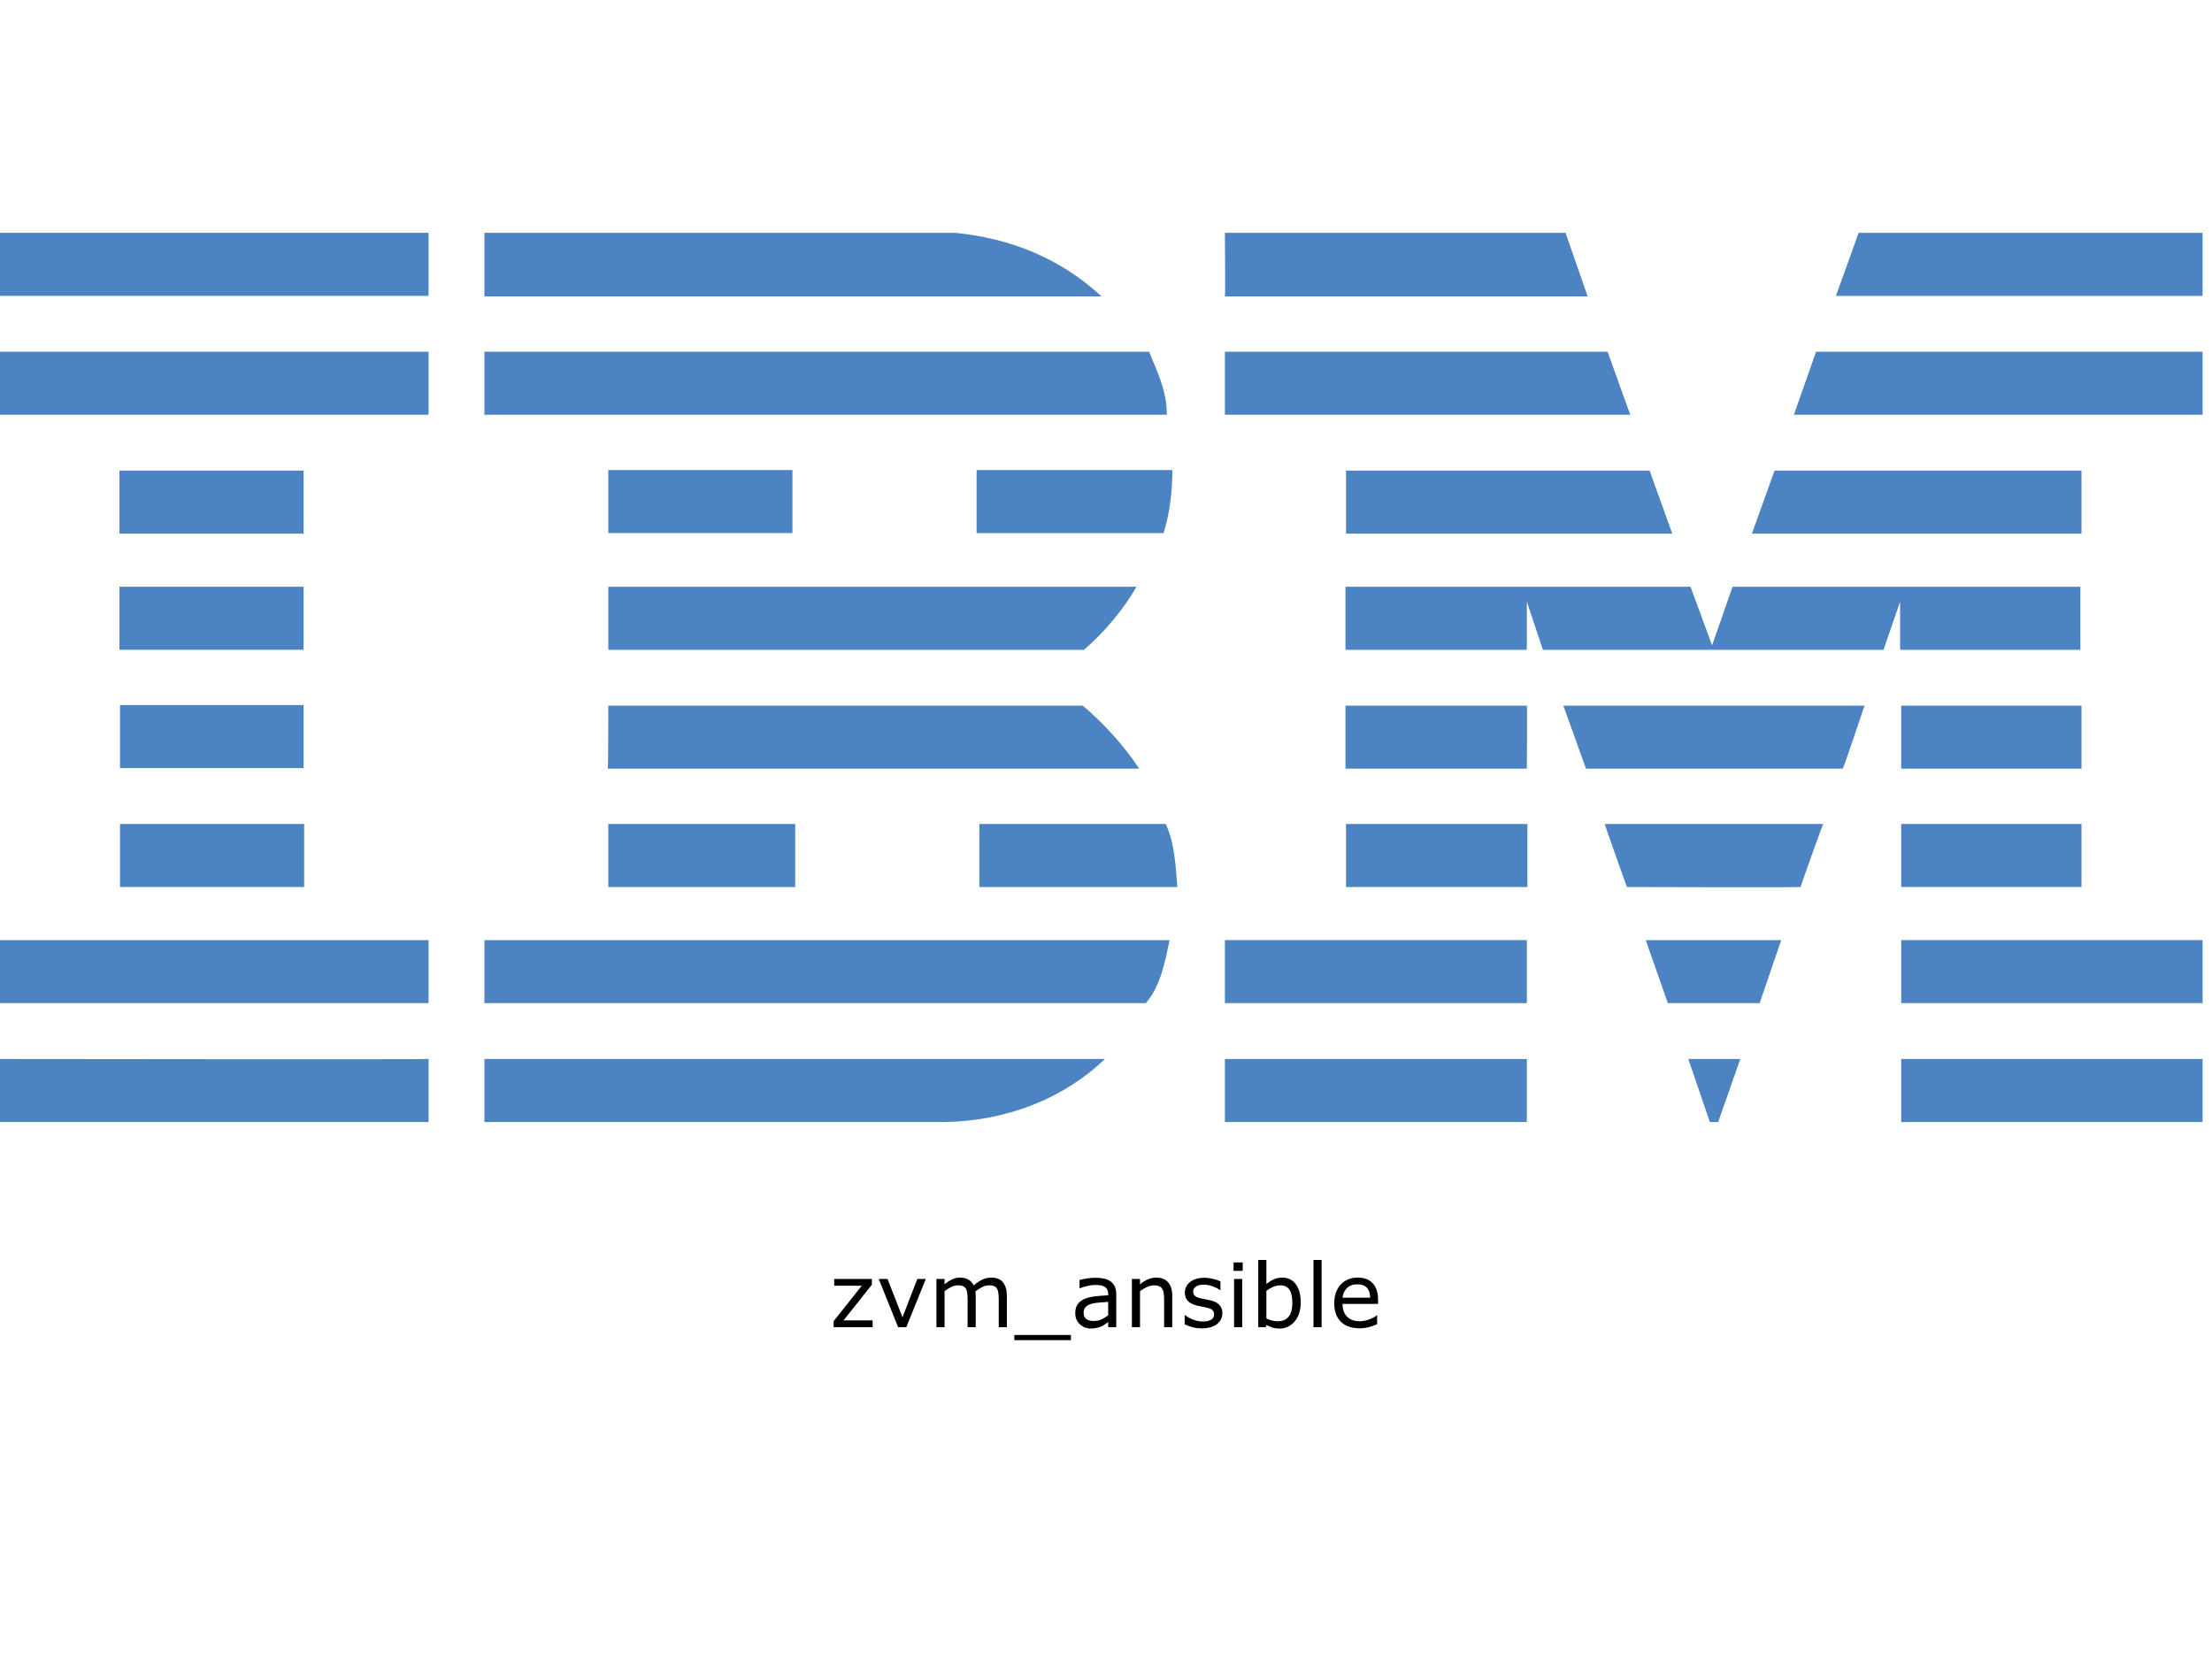
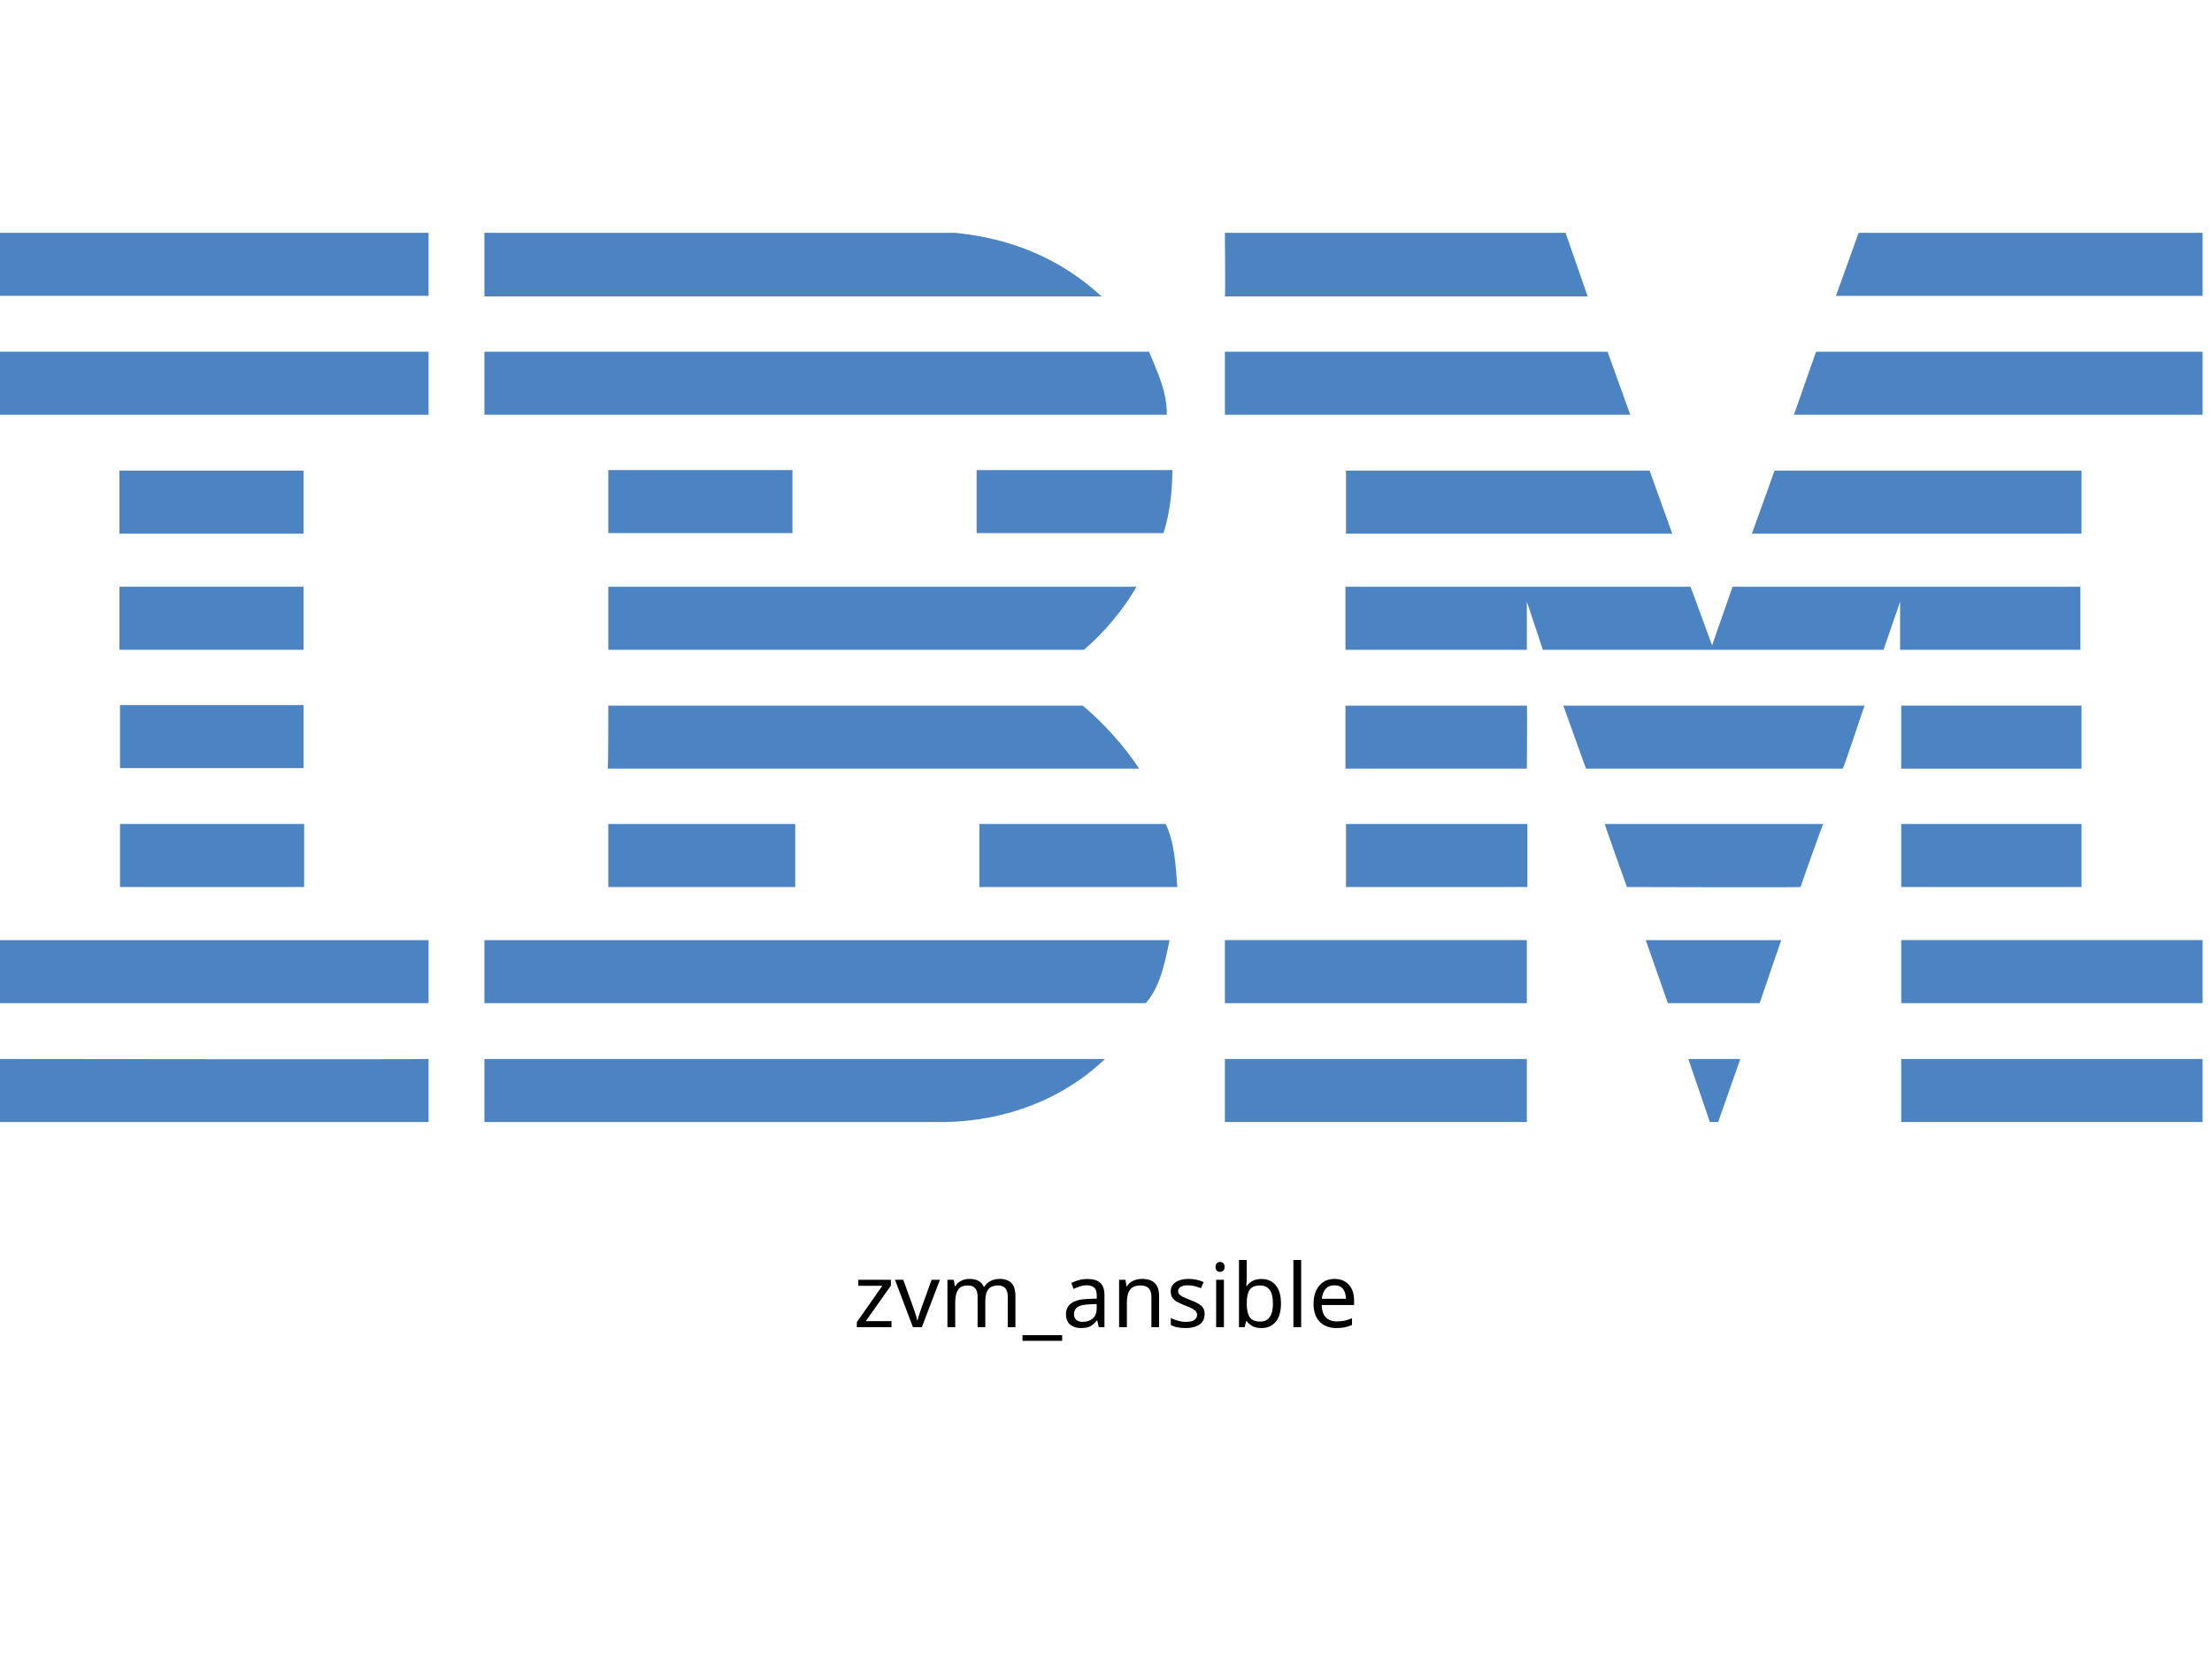
- <svg xmlns="http://www.w3.org/2000/svg" id="Layer_1" x="0px" y="0px" viewBox="0 0 400 300" style="enable-background:new 0 0 400 245;" xml:space="preserve" version="1.1">
-   <defs id="defs31" />
-   <style type="text/css" id="style1"> .st0{fill:#4C83C3;} </style>
-   <g id="g31">
-     <polygon class="st0" points="398.3,53.5 332,53.5 336.1,42.1 398.3,42.1 " id="polygon1" />
-     <path class="st0" d="M221.5,42.1l61.6,0l4,11.5c0,0-65.6,0-65.6,0C221.6,53.5,221.5,42.1,221.5,42.1z" id="path1" />
-     <path class="st0" d="M172.7,42.1c10.1,1,19,4.6,26.5,11.5c0,0-111.6,0-111.6,0c0,0,0-11.5,0-11.5L172.7,42.1z" id="path2" />
-     <g id="g3">
-       <rect x="0" y="42.1" class="st0" width="77.5" height="11.4" id="rect2" />
-       <path class="st0" d="M38.8,47.8" id="path3" />
+ <svg xmlns="http://www.w3.org/2000/svg" id="Layer_1" x="0px" y="0px" viewBox="0 0 400 300" style="enable-background:new 0 0 400 245;" xml:space="preserve">
+   <style type="text/css"> .st0{fill:#4C83C3;} </style>
+   <g>
+     <polygon class="st0" points="398.3,53.5 332,53.5 336.1,42.1 398.3,42.1 " />
+     <path class="st0" d="M221.5,42.1l61.6,0l4,11.5c0,0-65.6,0-65.6,0C221.6,53.5,221.5,42.1,221.5,42.1z" />
+     <path class="st0" d="M172.7,42.1c10.1,1,19,4.6,26.5,11.5c0,0-111.6,0-111.6,0c0,0,0-11.5,0-11.5L172.7,42.1z" />
+     <g>
+       <rect x="0" y="42.1" class="st0" width="77.5" height="11.4" />
+       <path class="st0" d="M38.8,47.8" />
    </g>
-     <path class="st0" d="M398.3,75h-73.9c0,0,4-11.4,4-11.4h69.9V75z" id="path4" />
-     <polygon class="st0" points="294.8,75 221.5,75 221.5,63.6 290.7,63.6 " id="polygon4" />
-     <path class="st0" d="M207.8,63.6c1.5,3.8,3.2,7,3.2,11.4H87.6V63.6H207.8z" id="path5" />
-     <g id="g6">
-       <rect x="0" y="63.6" class="st0" width="77.5" height="11.4" id="rect5" />
-       <path class="st0" d="M38.8,69.3" id="path6" />
+     <path class="st0" d="M398.3,75h-73.9c0,0,4-11.4,4-11.4h69.9V75z" />
+     <polygon class="st0" points="294.8,75 221.5,75 221.5,63.6 290.7,63.6 " />
+     <path class="st0" d="M207.8,63.6c1.5,3.8,3.2,7,3.2,11.4H87.6V63.6H207.8z" />
+     <g>
+       <rect x="0" y="63.6" class="st0" width="77.5" height="11.4" />
+       <path class="st0" d="M38.8,69.3" />
    </g>
-     <polygon class="st0" points="316.8,96.5 320.9,85.1 376.4,85.1 376.4,96.5 " id="polygon6" />
-     <polygon class="st0" points="298.3,85.1 302.4,96.5 243.4,96.5 243.4,85.1 " id="polygon7" />
-     <path class="st0" d="M212,85c0,3.9-0.5,8-1.6,11.4h-33.8V85H212z" id="path7" />
-     <g id="g8">
-       <rect x="21.6" y="85.1" class="st0" width="33.3" height="11.4" id="rect7" />
-       <path class="st0" d="M38.3,90.8" id="path8" />
+     <polygon class="st0" points="316.8,96.5 320.9,85.1 376.4,85.1 376.4,96.5 " />
+     <polygon class="st0" points="298.3,85.1 302.4,96.5 243.4,96.5 243.4,85.1 " />
+     <path class="st0" d="M212,85c0,3.9-0.5,8-1.6,11.4h-33.8V85H212z" />
+     <g>
+       <rect x="21.6" y="85.1" class="st0" width="33.3" height="11.4" />
+       <path class="st0" d="M38.3,90.8" />
    </g>
-     <g id="g9">
-       <rect x="110" y="85" class="st0" width="33.3" height="11.4" id="rect8" />
-       <path class="st0" d="M126.6,90.8" id="path9" />
+     <g>
+       <rect x="110" y="85" class="st0" width="33.3" height="11.4" />
+       <path class="st0" d="M126.6,90.8" />
    </g>
-     <path class="st0" d="M276.1,108.8c0,0,0,8.7,0,8.7h-32.8v-11.4h62.4l3.9,10.6c0,0,3.7-10.6,3.7-10.6h62.9v11.4h-32.6 c0,0,0-8.7,0-8.7l-3,8.7l-61.6,0L276.1,108.8z" id="path10" />
-     <path class="st0" d="M110,106.1h95.5v0c-2.1,3.8-5.9,8.4-9.5,11.4c0,0-86,0-86,0C110,117.5,110,106.1,110,106.1z" id="path11" />
-     <g id="g12">
-       <rect x="21.6" y="106.1" class="st0" width="33.3" height="11.4" id="rect11" />
-       <path class="st0" d="M38.3,111.8" id="path12" />
+     <path class="st0" d="M276.1,108.8c0,0,0,8.7,0,8.7h-32.8v-11.4h62.4l3.9,10.6c0,0,3.7-10.6,3.7-10.6h62.9v11.4h-32.6 c0,0,0-8.7,0-8.7l-3,8.7l-61.6,0L276.1,108.8z" />
+     <path class="st0" d="M110,106.1h95.5v0c-2.1,3.8-5.9,8.4-9.5,11.4c0,0-86,0-86,0C110,117.5,110,106.1,110,106.1z" />
+     <g>
+       <rect x="21.6" y="106.1" class="st0" width="33.3" height="11.4" />
+       <path class="st0" d="M38.3,111.8" />
    </g>
-     <g id="g13">
-       <rect x="343.8" y="127.6" class="st0" width="32.6" height="11.4" id="rect12" />
-       <path class="st0" d="M360.1,133.3" id="path13" />
+     <g>
+       <rect x="343.8" y="127.6" class="st0" width="32.6" height="11.4" />
+       <path class="st0" d="M360.1,133.3" />
    </g>
-     <path class="st0" d="M276.1,127.6h-32.8v11.4c0,0,32.8,0,32.8,0C276.1,138.9,276.2,127.6,276.1,127.6z" id="path14" />
-     <path class="st0" d="M337.2,127.6c-0.1,0-3.8,11.4-4,11.4l-46.4,0c0,0-4.1-11.4-4.1-11.4H337.2z" id="path15" />
-     <path class="st0" d="M110,127.6h85.8c3.9,3.3,7.5,7.3,10.2,11.4c0.2,0-96.1,0-96.1,0C110,138.9,110,127.6,110,127.6z" id="path16" />
-     <path class="st0" d="M54.9,138.9v-11.4H21.7c0,0,0,11.4,0,11.4C21.7,138.9,54.9,138.9,54.9,138.9z" id="path17" />
-     <g id="g18">
-       <rect x="343.8" y="149" class="st0" width="32.6" height="11.4" id="rect17" />
-       <path class="st0" d="M360.1,154.7" id="path18" />
+     <path class="st0" d="M276.1,127.6h-32.8v11.4c0,0,32.8,0,32.8,0C276.1,138.9,276.2,127.6,276.1,127.6z" />
+     <path class="st0" d="M337.2,127.6c-0.1,0-3.8,11.4-4,11.4l-46.4,0c0,0-4.1-11.4-4.1-11.4H337.2z" />
+     <path class="st0" d="M110,127.6h85.8c3.9,3.3,7.5,7.3,10.2,11.4c0.2,0-96.1,0-96.1,0C110,138.9,110,127.6,110,127.6z" />
+     <path class="st0" d="M54.9,138.9v-11.4H21.7c0,0,0,11.4,0,11.4C21.7,138.9,54.9,138.9,54.9,138.9z" />
+     <g>
+       <rect x="343.8" y="149" class="st0" width="32.6" height="11.4" />
+       <path class="st0" d="M360.1,154.7" />
    </g>
-     <g id="g19">
-       <rect x="243.4" y="149" class="st0" width="32.8" height="11.4" id="rect18" />
-       <path class="st0" d="M259.8,154.7" id="path19" />
+     <g>
+       <rect x="243.4" y="149" class="st0" width="32.8" height="11.4" />
+       <path class="st0" d="M259.8,154.7" />
    </g>
-     <path class="st0" d="M325.6,160.4c0-0.1,4-11.4,4.1-11.4h-39.5c-0.1,0,4,11.4,4,11.4S325.6,160.5,325.6,160.4z" id="path20" />
-     <path class="st0" d="M110,160.4c0,0,0-11.4,0-11.4h33.8c0,0,0,11.4,0,11.4C143.7,160.4,110,160.4,110,160.4z" id="path21" />
-     <path class="st0" d="M210.8,149c1.6,3.4,1.8,7.5,2.1,11.4h-35.8V149H210.8z" id="path22" />
-     <g id="g23">
-       <rect x="21.7" y="149" class="st0" width="33.3" height="11.4" id="rect22" />
-       <path class="st0" d="M38.3,154.7" id="path23" />
+     <path class="st0" d="M325.6,160.4c0-0.1,4-11.4,4.1-11.4h-39.5c-0.1,0,4,11.4,4,11.4S325.6,160.5,325.6,160.4z" />
+     <path class="st0" d="M110,160.4c0,0,0-11.4,0-11.4h33.8c0,0,0,11.4,0,11.4C143.7,160.4,110,160.4,110,160.4z" />
+     <path class="st0" d="M210.8,149c1.6,3.4,1.8,7.5,2.1,11.4h-35.8V149H210.8z" />
+     <g>
+       <rect x="21.7" y="149" class="st0" width="33.3" height="11.4" />
+       <path class="st0" d="M38.3,154.7" />
    </g>
-     <g id="g24">
-       <rect x="343.8" y="170" class="st0" width="54.5" height="11.4" id="rect23" />
-       <path class="st0" d="M371,175.7" id="path24" />
+     <g>
+       <rect x="343.8" y="170" class="st0" width="54.5" height="11.4" />
+       <path class="st0" d="M371,175.7" />
    </g>
-     <g id="g25">
-       <rect x="221.5" y="170" class="st0" width="54.6" height="11.4" id="rect24" />
-       <path class="st0" d="M248.8,175.7" id="path25" />
+     <g>
+       <rect x="221.5" y="170" class="st0" width="54.6" height="11.4" />
+       <path class="st0" d="M248.8,175.7" />
    </g>
-     <polygon class="st0" points="318.2,181.4 301.6,181.4 297.6,170 322.1,170 " id="polygon25" />
-     <path class="st0" d="M0,170v11.4h77.5c0,0,0-11.4,0-11.4C77.5,170-0.1,170,0,170z" id="path26" />
-     <path class="st0" d="M211.5,170c-0.8,3.8-1.6,8.3-4.3,11.4l-1,0H87.6V170H211.5z" id="path27" />
-     <polygon class="st0" points="310.7,202.9 309.2,202.9 305.3,191.5 314.7,191.5 " id="polygon27" />
-     <g id="g28">
-       <rect x="343.8" y="191.5" class="st0" width="54.5" height="11.4" id="rect27" />
-       <path class="st0" d="M371,197.2" id="path28" />
+     <polygon class="st0" points="318.2,181.4 301.6,181.4 297.6,170 322.1,170 " />
+     <path class="st0" d="M0,170v11.4h77.5c0,0,0-11.4,0-11.4C77.5,170-0.1,170,0,170z" />
+     <path class="st0" d="M211.5,170c-0.8,3.8-1.6,8.3-4.3,11.4l-1,0H87.6V170H211.5z" />
+     <polygon class="st0" points="310.7,202.9 309.2,202.9 305.3,191.5 314.7,191.5 " />
+     <g>
+       <rect x="343.8" y="191.5" class="st0" width="54.5" height="11.4" />
+       <path class="st0" d="M371,197.2" />
    </g>
-     <path class="st0" d="M87.6,202.9v-11.4c0,0,111.9,0,112.2,0c-7.5,7.2-17.8,11.2-28.9,11.4L87.6,202.9" id="path29" />
-     <g id="g30">
-       <rect x="221.5" y="191.5" class="st0" width="54.6" height="11.4" id="rect29" />
-       <path class="st0" d="M248.8,197.2" id="path30" />
+     <path class="st0" d="M87.6,202.9v-11.4c0,0,111.9,0,112.2,0c-7.5,7.2-17.8,11.2-28.9,11.4L87.6,202.9" />
+     <g>
+       <rect x="221.5" y="191.5" class="st0" width="54.6" height="11.4" />
+       <path class="st0" d="M248.8,197.2" />
    </g>
-     <path class="st0" d="M77.5,191.5c0,0,0,11.4,0,11.4c0,0-77.4,0-77.5,0c0,0,0-11.4,0-11.4S77.4,191.6,77.5,191.5z" id="path31" />
+     <path class="st0" d="M77.5,191.5c0,0,0,11.4,0,11.4c0,0-77.4,0-77.5,0c0,0,0-11.4,0-11.4S77.4,191.6,77.5,191.5z" />
  </g>
-   <path d="m 157.793,240 h -7.047 v -1.086 L 155.832,232.5 h -4.977 v -1.227 h 6.805 v 1.047 l -5.109,6.438 h 5.242 z m 9.625,-8.727 L 163.887,240 h -1.477 l -3.508,-8.727 h 1.594 l 2.703,6.945 2.68,-6.945 z M 182.074,240 h -1.469 v -4.969 q 0,-0.562 -0.055,-1.086 -0.047,-0.523 -0.211,-0.836 -0.18,-0.336 -0.516,-0.508 -0.336,-0.172 -0.969,-0.172 -0.617,0 -1.234,0.312 -0.617,0.305 -1.234,0.781 0.023,0.18 0.039,0.422 0.016,0.234 0.016,0.469 V 240 h -1.469 v -4.969 q 0,-0.578 -0.055,-1.094 -0.047,-0.523 -0.211,-0.836 -0.18,-0.336 -0.516,-0.5 -0.336,-0.172 -0.969,-0.172 -0.602,0 -1.211,0.297 -0.602,0.297 -1.203,0.758 V 240 h -1.469 v -8.727 h 1.469 v 0.969 q 0.688,-0.57 1.367,-0.891 0.688,-0.32 1.461,-0.32 0.891,0 1.508,0.375 0.625,0.375 0.93,1.039 0.891,-0.75 1.625,-1.078 0.734,-0.336 1.57,-0.336 1.438,0 2.117,0.875 0.688,0.867 0.688,2.43 z m 11.586,2.344 h -10.234 v -0.938 h 10.234 z M 201.855,240 h -1.461 v -0.93 q -0.195,0.133 -0.531,0.375 -0.328,0.234 -0.641,0.375 -0.367,0.18 -0.844,0.297 -0.477,0.125 -1.117,0.125 -1.18,0 -2,-0.781 -0.82,-0.781 -0.82,-1.992 0,-0.992 0.422,-1.602 0.43,-0.617 1.219,-0.969 0.797,-0.352 1.914,-0.477 1.117,-0.125 2.398,-0.188 v -0.227 q 0,-0.5 -0.18,-0.828 -0.172,-0.328 -0.5,-0.516 -0.312,-0.18 -0.75,-0.242 -0.438,-0.062 -0.914,-0.062 -0.578,0 -1.289,0.156 -0.711,0.148 -1.469,0.438 h -0.078 v -1.492 q 0.43,-0.117 1.242,-0.258 0.812,-0.141 1.602,-0.141 0.922,0 1.602,0.156 0.688,0.148 1.188,0.516 0.492,0.359 0.75,0.93 0.258,0.57 0.258,1.414 z m -1.461,-2.148 v -2.43 q -0.672,0.039 -1.586,0.117 -0.906,0.078 -1.438,0.227 -0.633,0.18 -1.023,0.562 -0.391,0.375 -0.391,1.039 0,0.75 0.453,1.133 0.453,0.375 1.383,0.375 0.773,0 1.414,-0.297 0.641,-0.305 1.188,-0.727 z M 211.98,240 h -1.469 v -4.969 q 0,-0.602 -0.07,-1.125 -0.07,-0.531 -0.258,-0.828 -0.195,-0.328 -0.562,-0.484 -0.367,-0.164 -0.953,-0.164 -0.602,0 -1.258,0.297 -0.656,0.297 -1.258,0.758 V 240 h -1.469 v -8.727 h 1.469 v 0.969 q 0.688,-0.57 1.422,-0.891 0.734,-0.32 1.508,-0.32 1.414,0 2.156,0.852 0.742,0.852 0.742,2.453 z m 9.062,-2.516 q 0,1.195 -0.992,1.961 -0.984,0.766 -2.695,0.766 -0.969,0 -1.781,-0.227 -0.805,-0.234 -1.352,-0.508 v -1.648 h 0.078 q 0.695,0.523 1.547,0.836 0.852,0.305 1.633,0.305 0.969,0 1.516,-0.312 0.547,-0.312 0.547,-0.984 0,-0.516 -0.297,-0.781 -0.297,-0.266 -1.141,-0.453 -0.312,-0.07 -0.82,-0.164 -0.5,-0.094 -0.914,-0.203 -1.148,-0.305 -1.633,-0.891 -0.477,-0.594 -0.477,-1.453 0,-0.539 0.219,-1.016 0.227,-0.477 0.68,-0.852 0.438,-0.367 1.109,-0.578 0.68,-0.219 1.516,-0.219 0.781,0 1.578,0.195 0.805,0.188 1.336,0.461 v 1.57 h -0.078 q -0.562,-0.414 -1.367,-0.695 -0.805,-0.289 -1.578,-0.289 -0.805,0 -1.359,0.312 -0.555,0.305 -0.555,0.914 0,0.539 0.336,0.812 0.328,0.273 1.062,0.445 0.406,0.094 0.906,0.188 0.508,0.094 0.844,0.172 1.023,0.234 1.578,0.805 0.555,0.578 0.555,1.531 z m 3.68,-7.672 h -1.656 v -1.523 h 1.656 z M 224.629,240 h -1.469 v -8.727 h 1.469 z m 10.586,-4.43 q 0,1.094 -0.312,1.969 -0.305,0.875 -0.828,1.469 -0.555,0.617 -1.219,0.93 -0.664,0.305 -1.461,0.305 -0.742,0 -1.297,-0.18 -0.555,-0.172 -1.094,-0.469 L 228.91,240 h -1.375 v -12.156 h 1.469 v 4.344 q 0.617,-0.508 1.312,-0.828 0.695,-0.328 1.562,-0.328 1.547,0 2.438,1.188 0.898,1.188 0.898,3.352 z m -1.516,0.039 q 0,-1.562 -0.516,-2.367 -0.516,-0.812 -1.664,-0.812 -0.641,0 -1.297,0.281 -0.656,0.273 -1.219,0.711 v 5 q 0.625,0.281 1.07,0.391 0.453,0.109 1.023,0.109 1.219,0 1.906,-0.797 0.695,-0.805 0.695,-2.516 z M 238.988,240 h -1.469 v -12.156 h 1.469 z m 10.211,-4.211 h -6.43 q 0,0.805 0.242,1.406 0.242,0.594 0.664,0.977 0.406,0.375 0.961,0.562 0.562,0.188 1.234,0.188 0.891,0 1.789,-0.352 0.906,-0.359 1.289,-0.703 h 0.078 v 1.602 q -0.742,0.312 -1.516,0.523 -0.773,0.211 -1.625,0.211 -2.172,0 -3.391,-1.172 -1.219,-1.18 -1.219,-3.344 0,-2.141 1.164,-3.398 1.172,-1.258 3.078,-1.258 1.766,0 2.719,1.031 0.961,1.031 0.961,2.93 z m -1.43,-1.125 q -0.008,-1.156 -0.586,-1.789 -0.57,-0.633 -1.742,-0.633 -1.18,0 -1.883,0.695 -0.695,0.695 -0.789,1.727 z" id="text31" style="font-size:16px;text-anchor:middle" aria-label="zvm_ansible" />
+   <text x="50%" y="240" style="font: 16px sans-serif;alignment-baseline: middle; text-anchor:middle;">zvm_ansible</text>
</svg>
